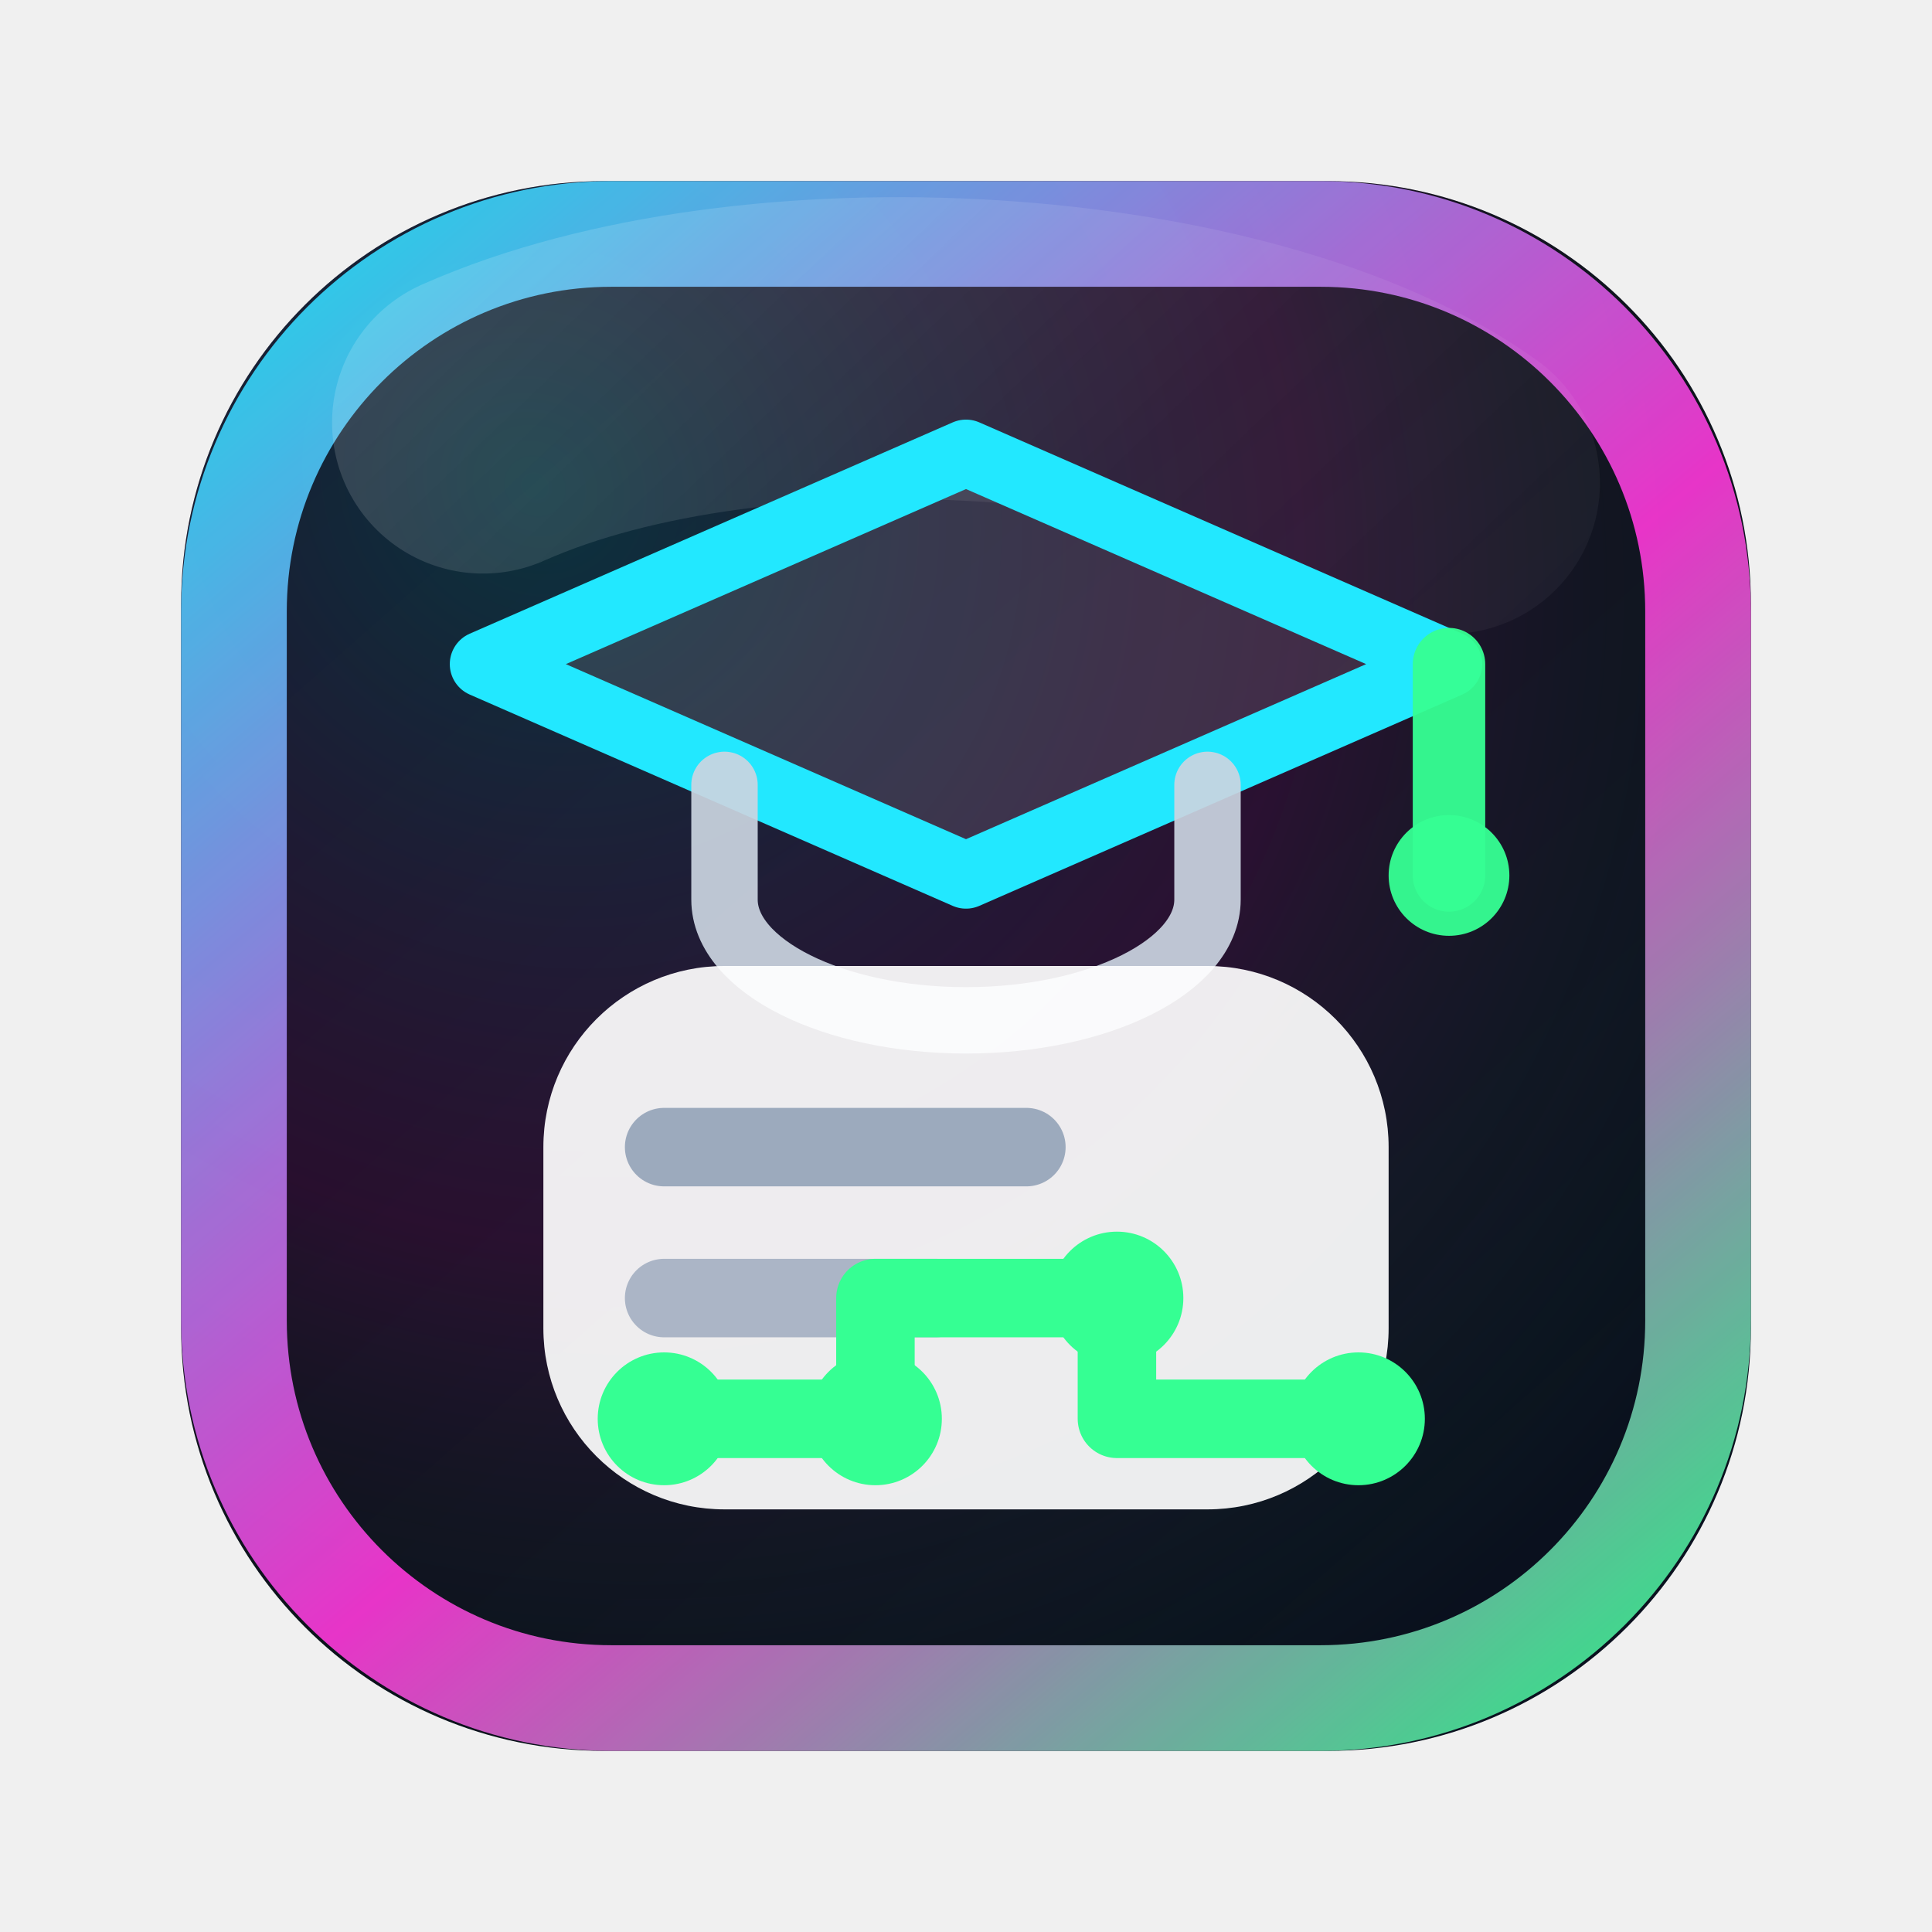
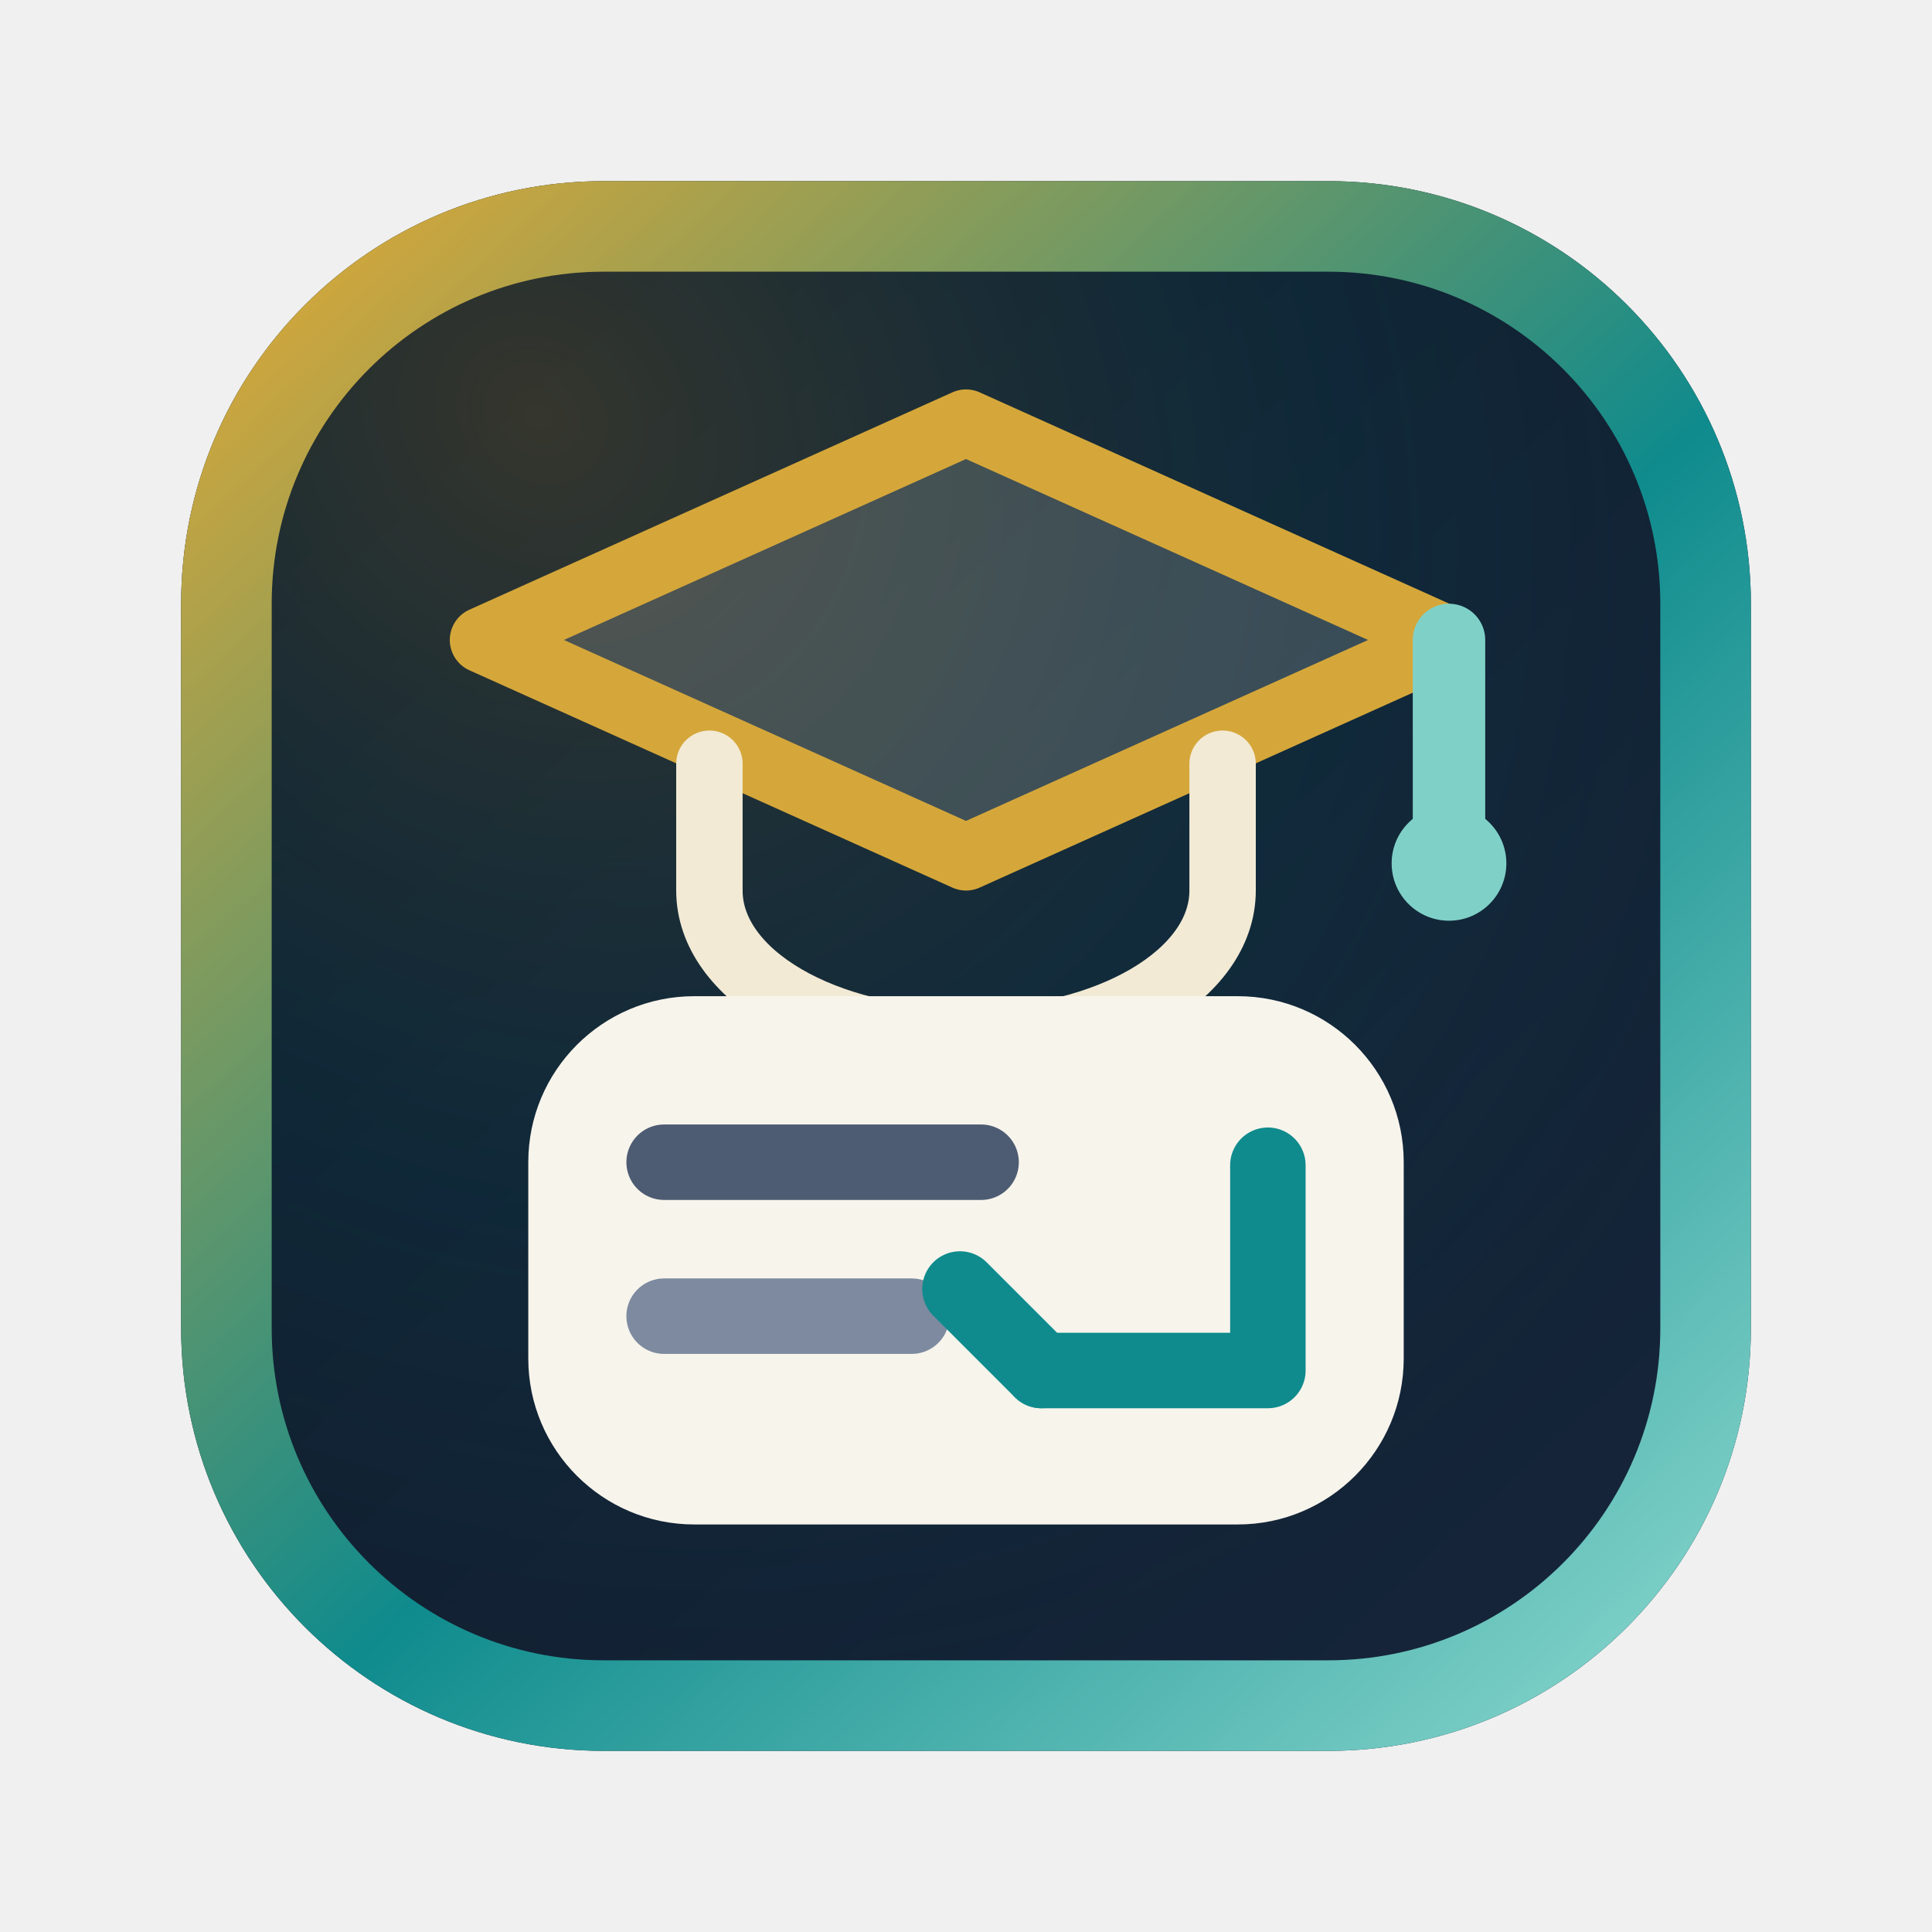
- <svg xmlns="http://www.w3.org/2000/svg" viewBox="0 0 64 64" role="img" aria-label="Dashboard" shape-rendering="geometricPrecision">
+ <svg xmlns="http://www.w3.org/2000/svg" viewBox="0 0 64 64" role="img" aria-label="EvaluaPro Dashboard" shape-rendering="geometricPrecision">
  <defs>
-     <linearGradient id="bg" x1="10" y1="8" x2="54" y2="58" gradientUnits="userSpaceOnUse">
-       <stop offset="0" stop-color="#02030a" />
-       <stop offset="1" stop-color="#0b1220" />
+     <linearGradient id="bg" x1="8" y1="6" x2="56" y2="58" gradientUnits="userSpaceOnUse">
+       <stop offset="0" stop-color="#0c1726" />
+       <stop offset="1" stop-color="#16263b" />
    </linearGradient>
-     <radialGradient id="glow" cx="0" cy="0" r="1" gradientUnits="userSpaceOnUse" gradientTransform="translate(18 16) rotate(50) scale(48 44)">
-       <stop offset="0" stop-color="#22e8ff" stop-opacity="0.20" />
-       <stop offset="0.55" stop-color="#ff38da" stop-opacity="0.14" />
-       <stop offset="1" stop-color="#35ff93" stop-opacity="0" />
+     <linearGradient id="ring" x1="10" y1="8" x2="54" y2="56" gradientUnits="userSpaceOnUse">
+       <stop offset="0" stop-color="#d5a73a" />
+       <stop offset="0.55" stop-color="#0f8b8d" />
+       <stop offset="1" stop-color="#7fd1c8" />
+     </linearGradient>
+     <radialGradient id="aura" cx="0" cy="0" r="1" gradientUnits="userSpaceOnUse" gradientTransform="translate(18 14) rotate(42) scale(46 40)">
+       <stop offset="0" stop-color="#d5a73a" stop-opacity="0.2" />
+       <stop offset="0.6" stop-color="#0f8b8d" stop-opacity="0.1" />
+       <stop offset="1" stop-color="#0f8b8d" stop-opacity="0" />
    </radialGradient>
-     <linearGradient id="ring" x1="10" y1="6" x2="54" y2="58" gradientUnits="userSpaceOnUse">
-       <stop offset="0" stop-color="#22e8ff" />
-       <stop offset="0.55" stop-color="#ff38da" />
-       <stop offset="1" stop-color="#35ff93" />
-     </linearGradient>
-     <linearGradient id="glass" x1="12" y1="10" x2="54" y2="54" gradientUnits="userSpaceOnUse">
-       <stop offset="0" stop-color="#ffffff" stop-opacity="0.16" />
-       <stop offset="0.35" stop-color="#ffffff" stop-opacity="0.06" />
-       <stop offset="1" stop-color="#ffffff" stop-opacity="0" />
-     </linearGradient>
  </defs>
  <rect x="6" y="6" width="52" height="52" rx="14" fill="url(#bg)" />
-   <rect x="6" y="6" width="52" height="52" rx="14" fill="url(#glow)" />
-   <rect x="7.75" y="7.75" width="48.5" height="48.5" rx="12.5" fill="none" stroke="url(#ring)" stroke-width="3.5" opacity="0.9" />
-   <path d="M16 14c9-4 25-3 32 2" fill="none" stroke="url(#glass)" stroke-width="10" stroke-linecap="round" />
-   <path d="M32 15l16 7-16 7-16-7 16-7Z" fill="#ffffff" fill-opacity="0.12" stroke="#22e8ff" stroke-width="2.2" stroke-linejoin="round" />
-   <path d="M24 26v3.8c0 2.2 3.6 4 8 4s8-1.8 8-4V26" fill="none" stroke="#cbd5e1" stroke-width="2.2" stroke-linecap="round" opacity="0.92" />
-   <path d="M48 22v7" stroke="#35ff93" stroke-width="2.4" stroke-linecap="round" opacity="0.95" />
-   <circle cx="48" cy="29" r="2" fill="#35ff93" opacity="0.95" />
-   <rect x="18" y="32" width="28" height="18" rx="6" fill="#ffffff" fill-opacity="0.92" />
-   <path d="M22 38h12" stroke="#94a3b8" stroke-width="2.6" stroke-linecap="round" opacity="0.9" />
-   <path d="M22 43h9" stroke="#94a3b8" stroke-width="2.6" stroke-linecap="round" opacity="0.75" />
-   <path d="M22 47h7v-4h8v4h7" fill="none" stroke="#35ff93" stroke-width="2.6" stroke-linecap="round" stroke-linejoin="round" />
-   <circle cx="22" cy="47" r="2.2" fill="#35ff93" />
-   <circle cx="29" cy="47" r="2.2" fill="#35ff93" />
-   <circle cx="37" cy="43" r="2.2" fill="#35ff93" />
-   <circle cx="45" cy="47" r="2.2" fill="#35ff93" />
+   <rect x="6" y="6" width="52" height="52" rx="14" fill="url(#aura)" />
+   <rect x="7.5" y="7.5" width="49" height="49" rx="12.5" fill="none" stroke="url(#ring)" stroke-width="3" />
+   <path d="M32 14 48 21.2 32 28.4 16 21.2 32 14Z" fill="#f6f0df" fill-opacity="0.18" stroke="#d5a73a" stroke-width="2.2" stroke-linejoin="round" />
+   <path d="M23.5 25.3v4.2c0 2.8 3.8 5 8.5 5s8.5-2.2 8.5-5v-4.2" fill="none" stroke="#f2ead5" stroke-width="2.2" stroke-linecap="round" />
+   <path d="M48 21.2v7.4" stroke="#7fd1c8" stroke-width="2.4" stroke-linecap="round" />
+   <circle cx="48" cy="28.6" r="1.9" fill="#7fd1c8" />
+   <rect x="17.5" y="33" width="29" height="17.5" rx="5.5" fill="#f7f4ec" />
+   <path d="M22 38.5h10.5" stroke="#4d5c72" stroke-width="2.5" stroke-linecap="round" />
+   <path d="M22 43.6h8.2" stroke="#7d8aa0" stroke-width="2.5" stroke-linecap="round" />
+   <path d="M34.5 45.4h7.5v-6.8" fill="none" stroke="#0f8b8d" stroke-width="2.5" stroke-linecap="round" stroke-linejoin="round" />
+   <path d="M34.5 45.4 31.8 42.7" fill="none" stroke="#0f8b8d" stroke-width="2.5" stroke-linecap="round" stroke-linejoin="round" />
</svg>
